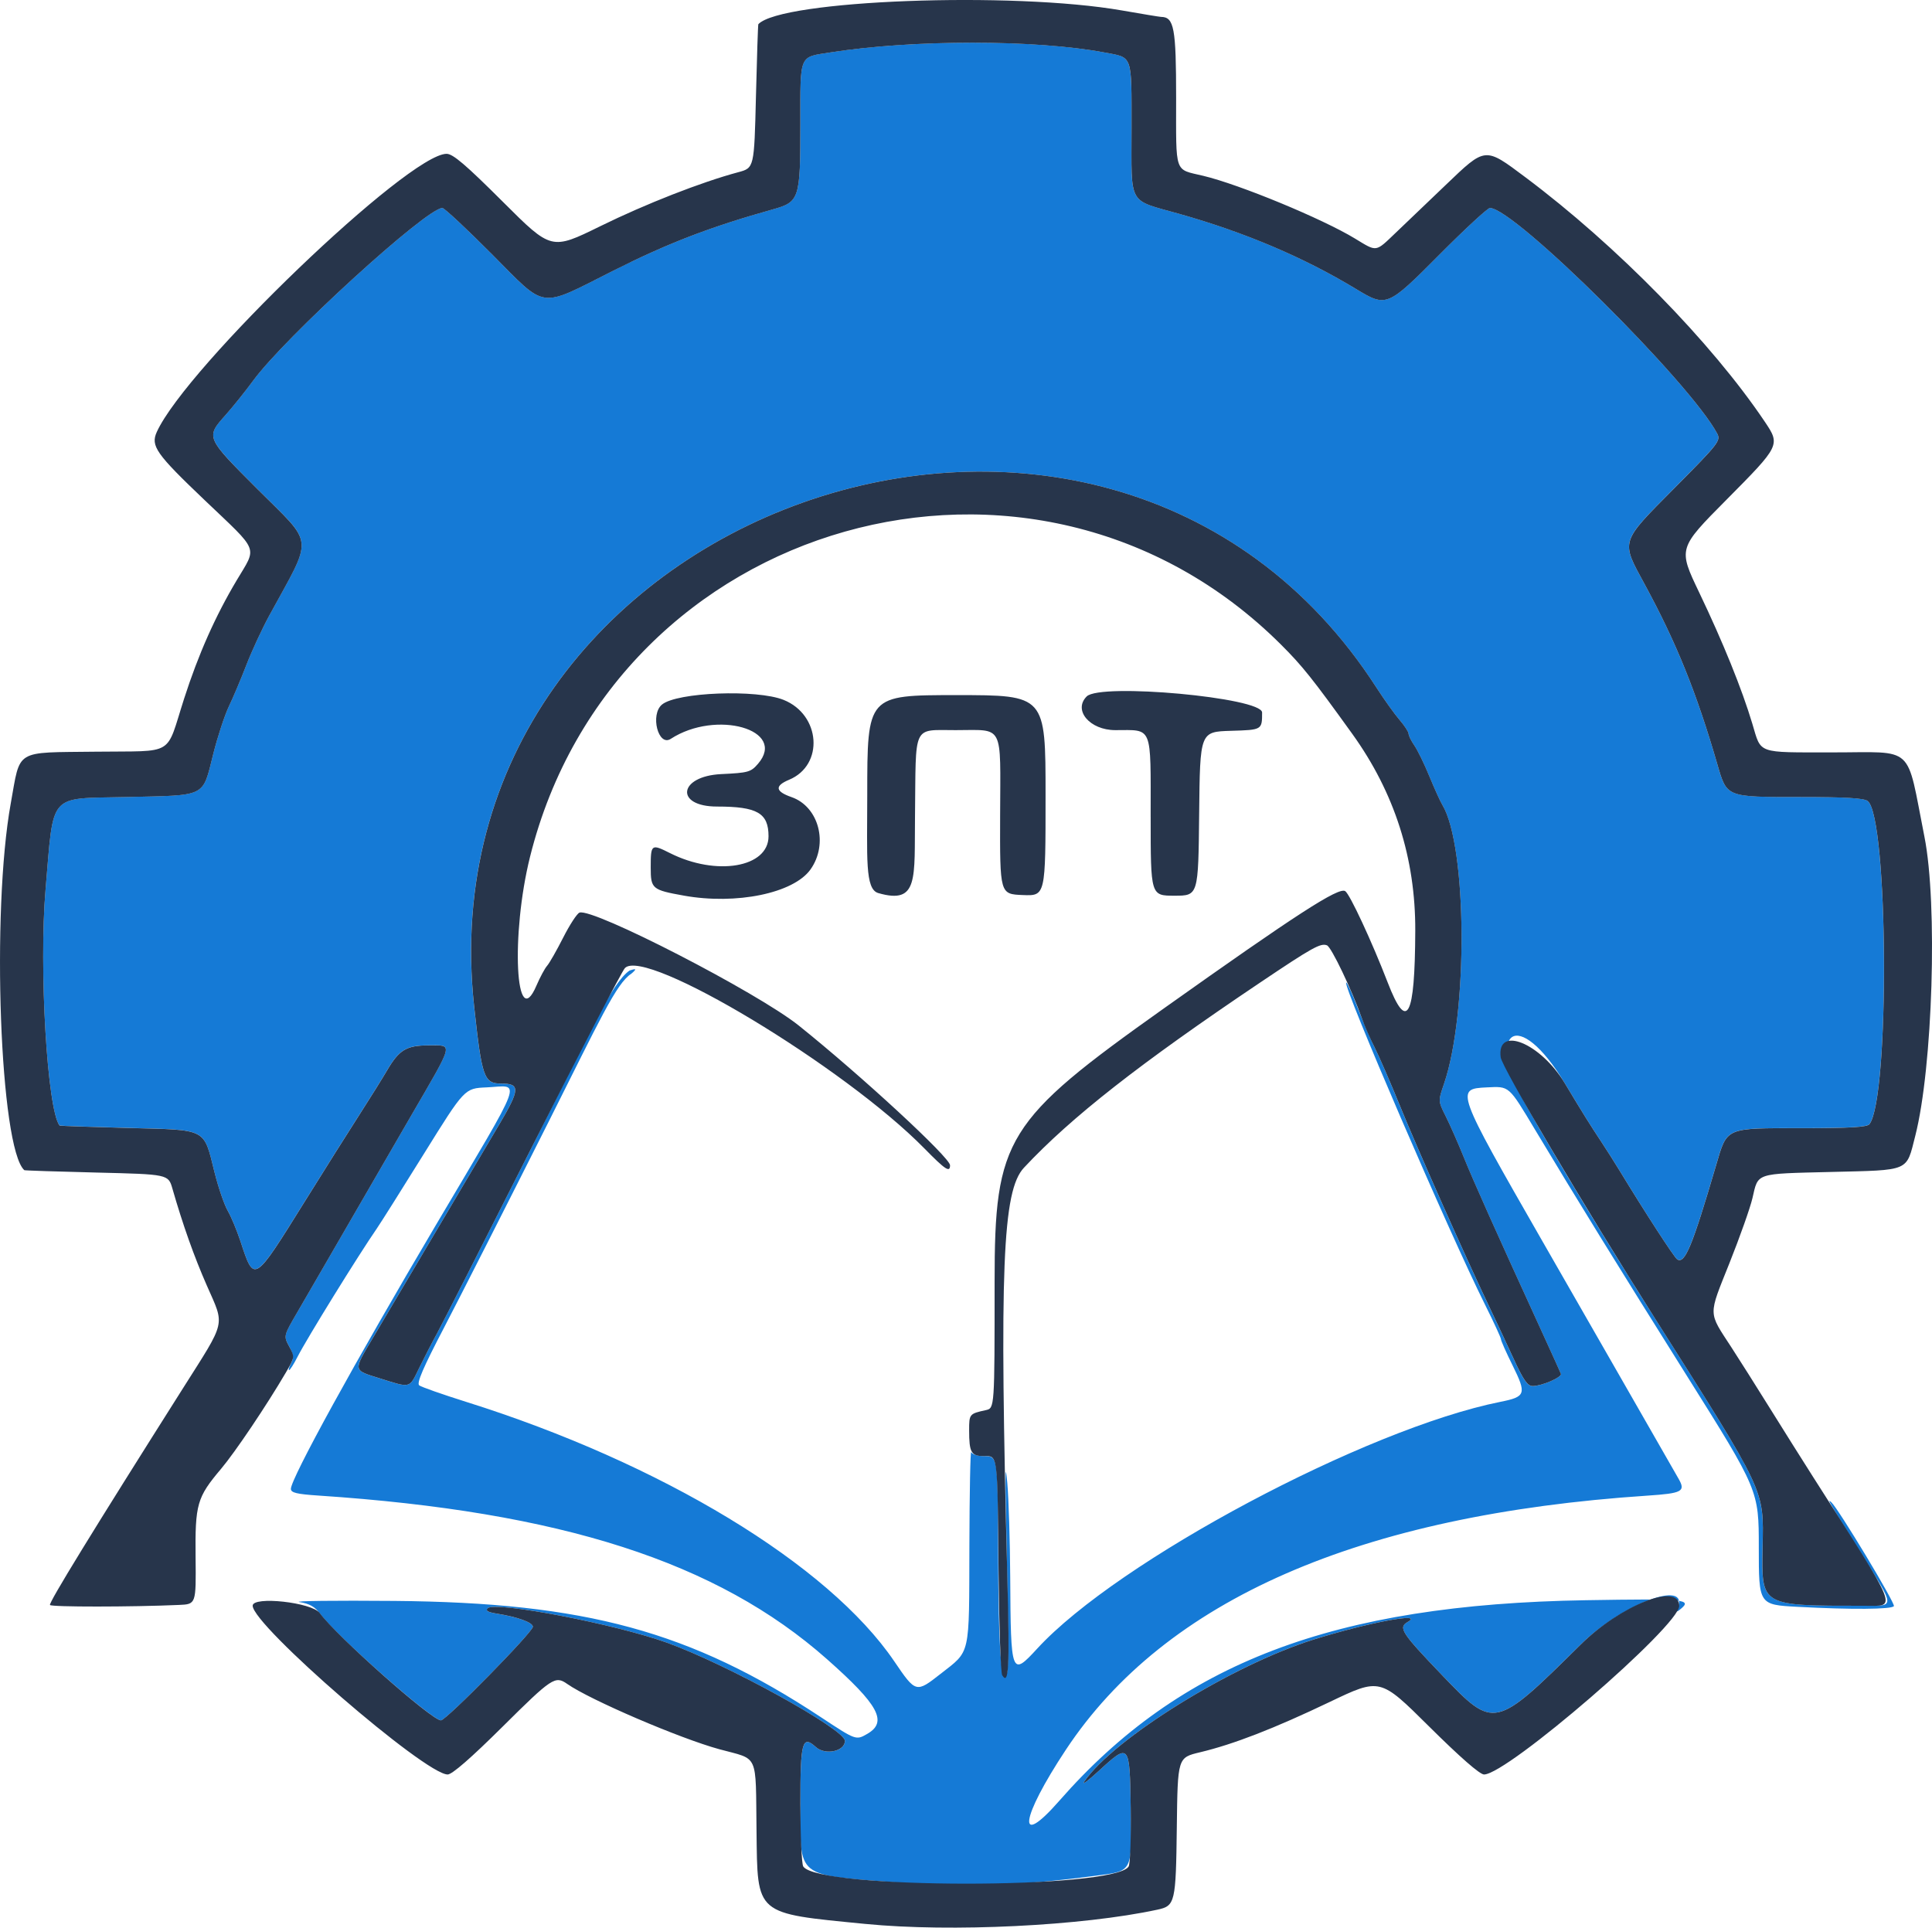
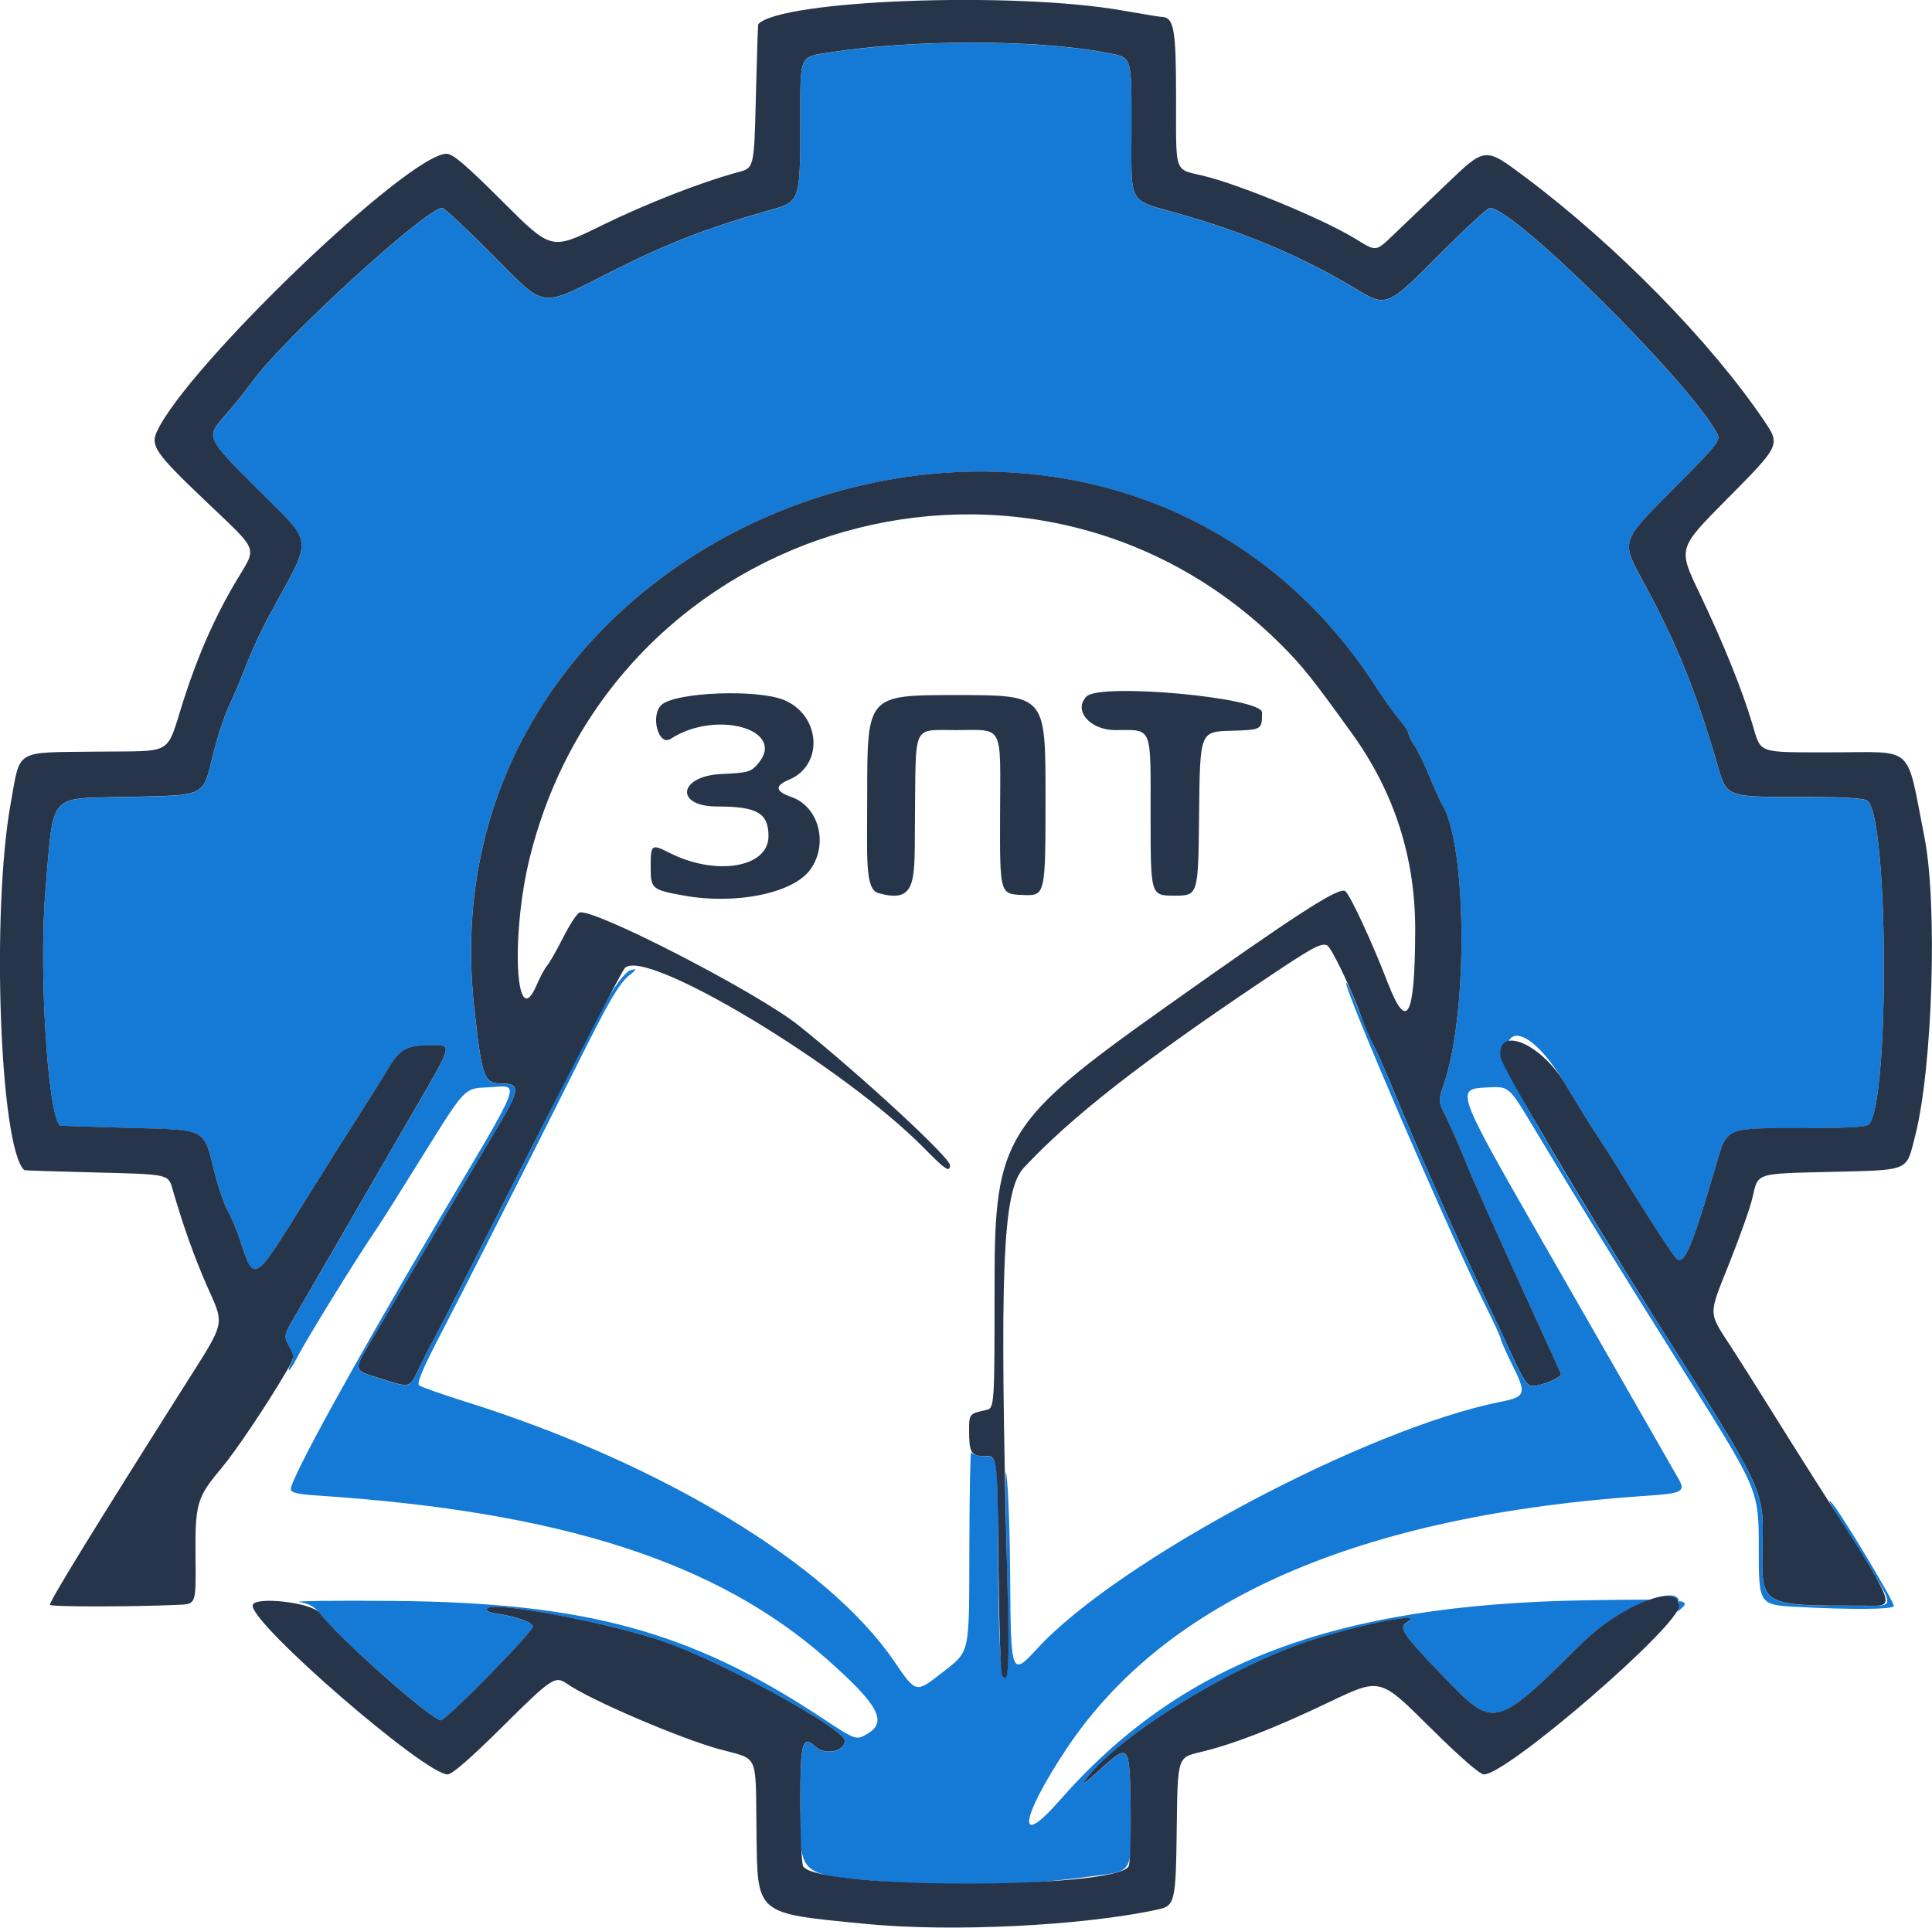
- <svg xmlns="http://www.w3.org/2000/svg" width="138.838mm" height="138.536mm" viewBox="0 0 138.838 138.536" version="1.1" id="svg4298" xml:space="preserve">
-   <defs id="defs4295" />
-   <g id="layer1" transform="translate(-4.426284,-3.532797)">
-     <g id="g4390" transform="translate(-35.59939,-53.39044)">
-       <path style="fill:#157ad6;stroke-width:0.229" d="m 104.521,192.217 c -7.369,-0.58 -6.979,-0.266 -6.979,-5.615 0,-4.511 0.135,-5.009 1.113,-4.123 0.676,0.612 2.09,0.31 2.09,-0.446 0,-0.828 -8.447,-5.486 -12.786,-7.052 -3.711,-1.339 -12.361,-3.001 -12.886,-2.476 -0.174,0.174 0.013,0.285 0.643,0.385 1.503,0.238 2.604,0.637 2.604,0.944 0,0.385 -6.23,6.728 -6.608,6.728 -0.635,0 -7.44,-6.006 -8.673,-7.654 -0.384,-0.513 -0.778,-0.738 -1.487,-0.848 -0.531,-0.082 2.536,-0.12 6.815,-0.083 13.735,0.119 21.291,2.18 30.66,8.363 2.514,1.659 2.514,1.659 3.318,1.195 1.489,-0.861 0.837,-2.072 -2.895,-5.376 -7.893,-6.986 -19.109,-10.595 -36.518,-11.752 -1.587,-0.105 -2.002,-0.206 -2.002,-0.483 0,-0.745 4.641,-9.19 10.41,-18.945 6.522,-11.026 6.151,-10.017 3.646,-9.908 -1.573,0.068 -1.573,0.068 -4.488,4.759 -1.603,2.58 -3.128,5 -3.389,5.377 -1.331,1.926 -5.033,7.916 -5.693,9.21 -0.273,0.535 -0.549,0.973 -0.614,0.973 -0.065,0 -0.001,-0.218 0.141,-0.484 0.205,-0.384 0.176,-0.638 -0.143,-1.23 -0.402,-0.746 -0.402,-0.746 0.582,-2.434 0.541,-0.928 1.757,-3.027 2.701,-4.663 1.959,-3.394 3.598,-6.226 5.463,-9.439 3.152,-5.43 3.067,-5.091 1.273,-5.091 -1.583,0 -2.115,0.32 -2.975,1.79 -0.344,0.589 -1.223,1.997 -1.952,3.13 -0.729,1.133 -2.512,3.964 -3.963,6.293 -3.693,5.928 -3.628,5.888 -4.634,2.839 -0.253,-0.767 -0.662,-1.745 -0.909,-2.174 -0.247,-0.429 -0.669,-1.654 -0.937,-2.724 -0.815,-3.247 -0.466,-3.066 -6.215,-3.22 -2.693,-0.072 -4.91,-0.149 -4.928,-0.172 -0.887,-1.117 -1.493,-11.327 -1.007,-16.987 0.603,-7.027 0.136,-6.493 5.785,-6.623 5.867,-0.135 5.468,0.063 6.27,-3.113 0.314,-1.245 0.819,-2.779 1.121,-3.408 0.302,-0.629 0.868,-1.968 1.257,-2.975 0.389,-1.007 1.128,-2.603 1.643,-3.547 3.19,-5.851 3.273,-4.968 -0.849,-9.089 -3.724,-3.724 -3.72,-3.715 -2.298,-5.317 0.561,-0.632 1.453,-1.742 1.982,-2.468 2.266,-3.106 12.466,-12.417 13.602,-12.417 0.141,0 1.742,1.493 3.557,3.318 3.995,4.015 3.299,3.921 8.734,1.185 3.915,-1.971 6.971,-3.146 11.438,-4.397 1.94,-0.543 1.999,-0.726 1.999,-6.131 0,-5.096 -0.126,-4.797 2.174,-5.158 5.925,-0.929 14.732,-0.927 19.679,0.006 2.054,0.387 1.945,0.08 1.945,5.479 0,5.615 -0.309,5.064 3.432,6.12 4.728,1.334 8.951,3.129 12.687,5.391 2.211,1.339 2.247,1.323 6.044,-2.495 1.815,-1.825 3.431,-3.318 3.591,-3.318 1.749,0 14.372,12.529 16.332,16.21 0.27,0.507 0.109,0.713 -3.052,3.9 -3.948,3.98 -3.881,3.764 -2.168,6.915 2.287,4.208 3.738,7.803 5.232,12.955 0.692,2.386 0.609,2.353 5.963,2.353 3.241,0 4.581,0.079 4.841,0.286 1.486,1.183 1.593,21.34 0.124,23.226 -0.165,0.212 -1.417,0.286 -4.835,0.286 -5.582,0 -5.373,-0.091 -6.191,2.693 -1.714,5.831 -2.235,7.089 -2.789,6.733 -0.215,-0.138 -2.298,-3.348 -4.165,-6.419 -0.334,-0.549 -0.915,-1.465 -1.293,-2.036 -0.841,-1.273 -1.312,-2.028 -2.613,-4.193 -3.348,-5.57 -5.868,-3.886 -2.673,1.786 2.067,3.668 5.628,9.551 9.182,15.165 7.984,12.613 7.779,12.177 7.7,16.375 -0.08,4.27 -0.167,4.22 7.318,4.22 2.227,0 2.239,0.201 -0.227,-3.745 -2.314,-3.702 -2.497,-4.018 -2.148,-3.692 0.525,0.49 4.612,7.277 4.495,7.466 -0.147,0.237 -3.059,0.258 -6.926,0.051 -2.782,-0.15 -2.782,-0.15 -2.782,-4.258 0,-4.109 0,-4.109 -5.191,-12.379 -4.925,-7.847 -7.792,-12.495 -10.887,-17.652 -1.922,-3.202 -1.83,-3.121 -3.474,-3.042 -2.255,0.109 -2.226,0.189 3.969,10.997 0.705,1.229 3.126,5.451 5.38,9.382 2.255,3.931 4.258,7.429 4.453,7.774 0.499,0.884 0.237,1.021 -2.259,1.187 -20.677,1.372 -34.644,7.475 -41.783,18.257 -3.287,4.965 -3.576,7.212 -0.472,3.669 8.689,-9.916 19.722,-14.116 37.849,-14.411 7.107,-0.116 7.641,-0.066 6.802,0.63 -0.291,0.242 -0.325,0.228 -0.204,-0.086 0.803,-2.093 -4.07,-0.24 -7.01,2.665 -6.155,6.083 -6.184,6.089 -9.921,2.191 -2.947,-3.074 -3.179,-3.434 -2.481,-3.84 1.239,-0.722 -2.84,0.042 -6.761,1.266 -5.834,1.821 -14.349,7.095 -16.488,10.212 -0.195,0.284 0.295,-0.081 1.09,-0.811 2.151,-1.977 2.182,-1.939 2.256,2.739 0.074,4.674 0.179,4.48 -2.618,4.849 -5.32,0.703 -9.476,0.842 -14.149,0.474 z m 3.1,-15 c 2.168,-1.703 2.046,-1.163 2.067,-9.175 0.01,-3.874 0.07,-6.916 0.133,-6.758 0.064,0.157 0.456,0.286 0.873,0.286 1.044,0 1.032,-0.082 1.06,6.941 0.026,6.566 0.171,8.901 0.547,8.797 0.225,-0.062 0.227,-1.285 0.018,-11.504 -0.066,-3.212 -0.041,-3.81 0.094,-2.288 0.1,1.133 0.195,4.17 0.209,6.75 0.04,7.059 0.08,7.164 1.943,5.136 5.784,-6.296 23.618,-15.797 33.282,-17.732 1.83,-0.366 1.894,-0.56 0.87,-2.632 -0.458,-0.927 -0.831,-1.767 -0.829,-1.867 0.002,-0.1 -0.51,-1.212 -1.138,-2.471 -2.581,-5.17 -10.232,-22.92 -9.986,-23.166 0.05,-0.05 0.421,0.765 0.824,1.81 0.403,1.046 0.971,2.371 1.262,2.946 0.291,0.574 1.092,2.429 1.781,4.121 1.261,3.1 4.726,10.897 6.35,14.289 0.482,1.007 1.289,2.732 1.794,3.833 0.724,1.58 1.018,2.002 1.393,2.002 0.657,0 2.12,-0.636 2.026,-0.88 -0.043,-0.11 -0.661,-1.476 -1.375,-3.035 -3.35,-7.32 -4.892,-10.764 -5.589,-12.491 -0.417,-1.031 -1.006,-2.37 -1.31,-2.975 -0.552,-1.1 -0.552,-1.1 -0.129,-2.331 1.735,-5.046 1.666,-17.094 -0.115,-20.05 -0.152,-0.252 -0.572,-1.178 -0.934,-2.059 -0.362,-0.881 -0.846,-1.875 -1.076,-2.209 -0.23,-0.334 -0.419,-0.717 -0.419,-0.85 0,-0.134 -0.292,-0.581 -0.648,-0.994 -0.356,-0.413 -1.113,-1.472 -1.682,-2.353 -19.507,-30.23 -68.707,-12.813 -64.821,22.948 0.556,5.121 0.705,5.541 1.955,5.541 1.36,0 1.34,0.415 -0.141,2.921 -0.724,1.225 -2.81,4.75 -4.636,7.834 -1.826,3.083 -3.816,6.445 -4.422,7.469 -1.472,2.488 -1.495,2.347 0.483,2.968 2.238,0.702 2.082,0.744 2.819,-0.769 0.353,-0.724 0.925,-1.831 1.271,-2.46 0.346,-0.629 3.44,-6.705 6.873,-13.501 4.209,-8.331 5.672,-11.66 6.965,-12.585 0.273,-0.08 0.689,-0.239 0.132,0.225 -1.085,0.703 -2.269,3.332 -5.902,10.559 -3.029,6.024 -6.431,12.723 -7.56,14.885 -1.504,2.879 -1.98,3.988 -1.781,4.143 0.15,0.116 1.662,0.648 3.361,1.182 14.047,4.413 26.044,11.683 30.778,18.652 1.546,2.276 1.566,2.281 3.328,0.897 z" id="path4394" />
-       <path style="fill:#27354b;stroke-width:0.229" d="m 102.233,195.193 c -7.999,-0.787 -7.766,-0.588 -7.842,-6.687 -0.071,-5.684 0.2,-5.088 -2.664,-5.868 -2.839,-0.774 -9.304,-3.548 -10.943,-4.697 -0.861,-0.603 -1.088,-0.453 -4.645,3.078 -2.268,2.251 -3.625,3.432 -3.942,3.432 -1.629,0 -14.014,-10.719 -14.014,-12.129 0,-0.708 4.266,-0.24 4.826,0.53 1.192,1.638 8.045,7.709 8.702,7.709 0.378,0 6.608,-6.343 6.608,-6.728 0,-0.307 -1.101,-0.706 -2.604,-0.944 -0.63,-0.1 -0.817,-0.212 -0.643,-0.385 0.525,-0.525 9.175,1.138 12.886,2.476 4.34,1.565 12.786,6.224 12.786,7.052 0,0.756 -1.414,1.058 -2.09,0.446 -0.978,-0.885 -1.114,-0.385 -1.11,4.082 0.002,2.301 0.093,4.325 0.203,4.498 1.043,1.647 22.326,1.655 23.383,0.009 0.114,-0.178 0.182,-2.072 0.151,-4.21 -0.068,-4.639 -0.101,-4.679 -2.251,-2.703 -0.794,0.73 -1.285,1.095 -1.09,0.811 2.139,-3.117 10.654,-8.391 16.488,-10.212 3.921,-1.224 8,-1.988 6.761,-1.266 -0.698,0.406 -0.465,0.767 2.481,3.84 3.737,3.898 3.766,3.892 9.921,-2.191 2.896,-2.862 7.106,-4.52 7.106,-2.799 0,1.441 -12.357,12.114 -14.025,12.114 -0.303,0 -1.727,-1.245 -3.971,-3.472 -3.498,-3.472 -3.498,-3.472 -7.11,-1.745 -4.011,1.918 -6.922,3.047 -9.333,3.622 -1.602,0.381 -1.602,0.381 -1.664,5.38 -0.067,5.434 -0.119,5.656 -1.392,5.93 -5.413,1.169 -14.832,1.63 -20.971,1.026 z m 9.813,-17.872 c -0.106,-0.168 -0.224,-3.55 -0.263,-7.514 -0.084,-8.537 -0.045,-8.238 -1.063,-8.238 -0.904,0 -1.05,-0.258 -1.05,-1.857 0,-1.165 0.018,-1.188 1.201,-1.447 0.629,-0.138 0.629,-0.138 0.629,-9.201 0,-10.327 0.777,-11.582 12.17,-19.674 9.542,-6.777 12.546,-8.72 13.024,-8.425 0.327,0.202 1.915,3.616 3.054,6.565 1.393,3.608 1.959,2.547 1.982,-3.718 0.019,-5.21 -1.489,-9.924 -4.526,-14.146 -2.848,-3.96 -3.594,-4.894 -5.128,-6.423 -17.691,-17.629 -47.894,-9.089 -53.961,15.257 -1.396,5.601 -1.041,12.759 0.459,9.26 0.256,-0.598 0.602,-1.241 0.769,-1.43 0.167,-0.189 0.685,-1.097 1.152,-2.019 0.467,-0.921 0.994,-1.731 1.173,-1.8 0.946,-0.363 12.787,5.736 15.761,8.118 4.466,3.576 10.869,9.489 10.869,10.037 0,0.55 -0.331,0.334 -1.837,-1.201 -5.768,-5.879 -20.066,-14.491 -21.528,-12.968 -0.214,0.222 -3.198,5.965 -6.632,12.761 -3.434,6.796 -6.527,12.872 -6.873,13.501 -0.346,0.629 -0.918,1.736 -1.271,2.46 -0.737,1.513 -0.581,1.471 -2.819,0.769 -1.978,-0.62 -1.955,-0.48 -0.483,-2.968 0.606,-1.025 2.596,-4.386 4.422,-7.469 1.826,-3.083 3.912,-6.609 4.636,-7.834 1.481,-2.507 1.501,-2.921 0.141,-2.921 -1.251,0 -1.399,-0.42 -1.955,-5.541 -3.885,-35.76 45.314,-53.178 64.821,-22.948 0.568,0.881 1.325,1.94 1.682,2.353 0.356,0.413 0.648,0.861 0.648,0.994 0,0.134 0.188,0.516 0.419,0.85 0.23,0.334 0.715,1.328 1.076,2.209 0.362,0.881 0.782,1.808 0.934,2.059 1.781,2.955 1.85,15.004 0.115,20.05 -0.423,1.231 -0.423,1.231 0.129,2.331 0.303,0.605 0.893,1.943 1.31,2.975 0.698,1.726 2.239,5.171 5.589,12.491 0.714,1.56 1.333,2.925 1.375,3.035 0.095,0.244 -1.369,0.88 -2.026,0.88 -0.375,0 -0.669,-0.422 -1.393,-2.002 -0.505,-1.101 -1.312,-2.826 -1.794,-3.833 -1.624,-3.392 -5.089,-11.19 -6.35,-14.289 -0.688,-1.692 -1.512,-3.59 -1.829,-4.217 -0.318,-0.627 -0.722,-1.55 -0.899,-2.05 -0.733,-2.078 -2.205,-5.16 -2.522,-5.282 -0.459,-0.176 -1.044,0.15 -4.78,2.661 -8.681,5.836 -13.612,9.701 -16.996,13.323 -1.545,1.654 -1.769,7.213 -1.19,29.534 0.167,6.44 0.1,7.689 -0.37,6.942 z m -68.428,-5.053 c -0.098,-0.159 3.076,-5.331 9.556,-15.572 3.136,-4.957 3.013,-4.429 1.719,-7.376 -0.921,-2.096 -1.718,-4.34 -2.477,-6.973 -0.297,-1.03 -0.297,-1.03 -5.445,-1.155 -2.832,-0.069 -5.172,-0.146 -5.199,-0.172 -1.753,-1.592 -2.38,-18.584 -0.973,-26.361 0.714,-3.945 0.214,-3.641 6.109,-3.714 5.779,-0.072 4.993,0.401 6.35,-3.816 1.025,-3.184 2.236,-5.912 3.769,-8.488 1.482,-2.491 1.685,-1.981 -2.282,-5.761 -3.517,-3.351 -3.908,-3.91 -3.449,-4.919 2.127,-4.668 18.086,-19.983 20.823,-19.983 0.456,0 1.38,0.789 4.06,3.464 3.47,3.464 3.47,3.464 6.982,1.739 3.282,-1.612 7.261,-3.169 9.919,-3.882 1.144,-0.307 1.144,-0.307 1.27,-5.448 0.069,-2.828 0.146,-5.163 0.172,-5.19 1.631,-1.738 18.246,-2.365 26.133,-0.986 1.447,0.253 2.709,0.461 2.803,0.462 0.941,0.008 1.087,0.789 1.087,5.829 0,5.536 -0.155,5.092 1.945,5.592 2.602,0.62 8.547,3.077 10.899,4.504 1.617,0.981 1.455,1.004 2.947,-0.42 0.692,-0.661 2.307,-2.205 3.589,-3.432 2.87,-2.748 2.789,-2.74 5.717,-0.549 6.552,4.904 13.377,11.873 17.208,17.573 1.124,1.673 1.103,1.715 -2.758,5.606 -3.472,3.498 -3.472,3.498 -1.963,6.653 1.719,3.594 3.078,6.95 3.825,9.447 0.656,2.191 0.267,2.052 5.743,2.056 6.015,0.004 5.287,-0.662 6.624,6.067 0.957,4.816 0.596,16.567 -0.659,21.489 -0.663,2.599 -0.327,2.455 -6.069,2.597 -5.488,0.136 -5.205,0.041 -5.633,1.886 -0.161,0.692 -0.905,2.793 -1.653,4.668 -1.535,3.846 -1.544,3.459 0.138,6.045 0.547,0.841 1.796,2.816 2.775,4.39 0.979,1.573 2.371,3.787 3.093,4.92 6.28,9.854 6.046,9.268 3.695,9.268 -7.485,0 -7.398,0.05 -7.318,-4.22 0.079,-4.198 0.284,-3.762 -7.7,-16.375 -5.121,-8.089 -11.028,-18.088 -11.123,-18.826 -0.296,-2.316 2.867,-1.03 4.613,1.875 1.301,2.165 1.772,2.92 2.613,4.193 0.378,0.571 0.959,1.487 1.293,2.036 1.868,3.071 3.951,6.281 4.165,6.419 0.554,0.356 1.075,-0.902 2.789,-6.733 0.818,-2.784 0.609,-2.693 6.191,-2.693 3.418,0 4.67,-0.074 4.835,-0.286 1.469,-1.887 1.362,-22.043 -0.124,-23.226 -0.26,-0.207 -1.6,-0.286 -4.841,-0.286 -5.354,0 -5.271,0.033 -5.963,-2.353 -1.494,-5.153 -2.945,-8.748 -5.232,-12.955 -1.712,-3.151 -1.78,-2.935 2.168,-6.915 3.161,-3.186 3.322,-3.392 3.052,-3.9 -1.96,-3.681 -14.583,-16.21 -16.332,-16.21 -0.16,0 -1.776,1.493 -3.591,3.318 -3.797,3.818 -3.834,3.833 -6.044,2.495 -3.735,-2.262 -7.958,-4.056 -12.687,-5.391 -3.741,-1.056 -3.432,-0.505 -3.432,-6.12 0,-5.399 0.109,-5.092 -1.945,-5.479 -4.947,-0.932 -13.755,-0.935 -19.679,-0.006 -2.3,0.361 -2.174,0.062 -2.174,5.158 0,5.405 -0.06,5.588 -1.999,6.131 -4.467,1.251 -7.523,2.425 -11.438,4.397 -5.434,2.736 -4.739,2.831 -8.734,-1.185 -1.816,-1.825 -3.416,-3.318 -3.557,-3.318 -1.137,0 -11.337,9.311 -13.602,12.417 -0.529,0.725 -1.421,1.836 -1.982,2.468 -1.423,1.602 -1.427,1.592 2.298,5.317 4.122,4.122 4.039,3.239 0.849,9.089 -0.515,0.944 -1.254,2.54 -1.643,3.547 -0.389,1.007 -0.954,2.345 -1.257,2.975 -0.302,0.629 -0.807,2.163 -1.121,3.408 -0.802,3.176 -0.402,2.978 -6.27,3.113 -5.649,0.13 -5.182,-0.404 -5.785,6.623 -0.486,5.66 0.12,15.87 1.007,16.987 0.018,0.023 2.236,0.1 4.928,0.172 5.749,0.153 5.4,-0.028 6.215,3.22 0.269,1.07 0.69,2.296 0.937,2.724 0.247,0.429 0.656,1.407 0.909,2.174 1.006,3.05 0.941,3.09 4.634,-2.839 1.45,-2.328 3.234,-5.16 3.963,-6.293 0.729,-1.133 1.607,-2.541 1.952,-3.13 0.859,-1.47 1.391,-1.79 2.975,-1.79 1.794,0 1.879,-0.338 -1.273,5.091 -1.865,3.213 -3.504,6.045 -5.463,9.439 -0.944,1.636 -2.16,3.734 -2.701,4.663 -0.984,1.688 -0.984,1.688 -0.575,2.447 0.406,0.754 0.404,0.767 -0.234,1.859 -1.379,2.357 -3.647,5.729 -4.662,6.932 -1.736,2.056 -1.872,2.53 -1.832,6.382 0.035,3.346 0.035,3.346 -1.191,3.4 -3.421,0.151 -9.177,0.154 -9.27,0.004 z m 45.547,-50.98 c -2.277,-0.407 -2.377,-0.493 -2.377,-2.009 0,-1.696 0.037,-1.723 1.392,-1.042 3.329,1.672 7.074,1.031 7.074,-1.211 0,-1.671 -0.808,-2.138 -3.695,-2.138 -3.059,0 -2.782,-2.185 0.296,-2.332 1.95,-0.093 2.129,-0.144 2.644,-0.742 2.107,-2.45 -3.007,-3.91 -6.271,-1.791 -0.899,0.584 -1.495,-1.748 -0.63,-2.465 1.071,-0.889 6.821,-1.108 8.744,-0.334 2.662,1.072 2.911,4.685 0.395,5.736 -1.058,0.442 -1.004,0.84 0.169,1.249 1.967,0.685 2.67,3.365 1.363,5.2 -1.216,1.708 -5.325,2.557 -9.104,1.88 z m 13.973,-0.183 c -0.966,-0.279 -0.79,-2.55 -0.79,-7.037 0,-7.189 0,-7.189 6.407,-7.189 6.407,0 6.407,0 6.407,7.218 0,7.218 0,7.218 -1.641,7.151 -1.642,-0.067 -1.642,-0.067 -1.624,-5.734 0.021,-6.669 0.309,-6.118 -3.196,-6.118 -3.155,0 -2.843,-0.497 -2.921,6.205 -0.052,4.464 0.278,6.348 -2.643,5.504 z m 19.576,-5.485 c 0,-6.652 0.175,-6.224 -2.541,-6.224 -1.831,0 -3.046,-1.432 -2.055,-2.422 0.984,-0.983 12.605,0.082 12.605,1.155 0,1.25 0,1.25 -2.231,1.316 -2.231,0.066 -2.231,0.066 -2.292,5.958 -0.061,5.892 -0.061,5.892 -1.773,5.892 -1.712,0 -1.712,0 -1.712,-5.675 z" id="path4392" />
+ <svg xmlns="http://www.w3.org/2000/svg" id="svg4298" width="138.84mm" height="138.54mm" version="1.1" viewBox="0 0 138.84 138.54" xml:space="preserve">
+   <g id="layer1" transform="translate(-4.4263 -3.5328)">
+     <g id="g4390" transform="translate(-35.599 -53.39)" stroke-width=".229">
+       <path id="path4394" d="m104.52 192.22c-7.369-0.58-6.979-0.266-6.979-5.615 0-4.511 0.135-5.009 1.113-4.123 0.676 0.612 2.09 0.31 2.09-0.446 0-0.828-8.447-5.486-12.786-7.052-3.711-1.339-12.361-3.001-12.886-2.476-0.174 0.174 0.013 0.285 0.643 0.385 1.503 0.238 2.604 0.637 2.604 0.944 0 0.385-6.23 6.728-6.608 6.728-0.635 0-7.44-6.006-8.673-7.654-0.384-0.513-0.778-0.738-1.487-0.848-0.531-0.082 2.536-0.12 6.815-0.083 13.735 0.119 21.291 2.18 30.66 8.363 2.514 1.659 2.514 1.659 3.318 1.195 1.489-0.861 0.837-2.072-2.896-5.375-7.893-6.986-19.109-10.595-36.518-11.752-1.587-0.105-2.002-0.206-2.002-0.483 0-0.745 4.641-9.19 10.41-18.945 6.522-11.026 6.151-10.017 3.646-9.908-1.573 0.068-1.573 0.068-4.488 4.759-1.603 2.58-3.128 5-3.389 5.378-1.331 1.927-5.033 7.916-5.693 9.21-0.273 0.535-0.549 0.973-0.614 0.973-0.065 0-0.001-0.218 0.141-0.484 0.205-0.384 0.176-0.638-0.143-1.23-0.402-0.746-0.402-0.746 0.582-2.434 0.541-0.928 1.756-3.027 2.701-4.663 1.959-3.394 3.599-6.226 5.463-9.439 3.152-5.43 3.067-5.091 1.273-5.091-1.583 0-2.115 0.32-2.975 1.79-0.344 0.589-1.223 1.998-1.952 3.13-0.729 1.133-2.512 3.965-3.963 6.293-3.693 5.928-3.628 5.888-4.634 2.839-0.253-0.767-0.662-1.745-0.909-2.174-0.247-0.429-0.669-1.655-0.937-2.724-0.815-3.247-0.466-3.067-6.215-3.22-2.693-0.072-4.91-0.149-4.928-0.172-0.887-1.117-1.493-11.327-1.007-16.987 0.603-7.027 0.136-6.493 5.785-6.623 5.867-0.135 5.468 0.063 6.27-3.113 0.314-1.245 0.819-2.779 1.121-3.408s0.868-1.968 1.257-2.975c0.389-1.007 1.128-2.603 1.643-3.547 3.19-5.851 3.273-4.968-0.849-9.089-3.724-3.724-3.72-3.715-2.298-5.316 0.561-0.632 1.453-1.742 1.982-2.467 2.266-3.106 12.466-12.417 13.602-12.417 0.141 0 1.742 1.493 3.557 3.318 3.995 4.015 3.299 3.921 8.734 1.185 3.915-1.971 6.971-3.146 11.438-4.397 1.94-0.543 1.999-0.726 1.999-6.131 0-5.096-0.126-4.797 2.174-5.158 5.925-0.929 14.732-0.927 19.679 0.006 2.054 0.387 1.945 0.08 1.945 5.479 0 5.615-0.309 5.064 3.432 6.12 4.728 1.334 8.951 3.129 12.687 5.391 2.211 1.339 2.247 1.323 6.044-2.495 1.815-1.825 3.431-3.318 3.591-3.318 1.749 0 14.372 12.529 16.332 16.21 0.27 0.507 0.109 0.713-3.052 3.9-3.948 3.98-3.881 3.764-2.168 6.915 2.287 4.208 3.738 7.803 5.232 12.955 0.692 2.386 0.609 2.353 5.963 2.353 3.241 0 4.581 0.079 4.841 0.286 1.486 1.183 1.593 21.34 0.124 23.226-0.165 0.212-1.417 0.286-4.835 0.286-5.582 0-5.373-0.091-6.191 2.693-1.714 5.831-2.235 7.089-2.789 6.733-0.215-0.138-2.298-3.348-4.165-6.419-0.334-0.549-0.915-1.465-1.293-2.036-0.841-1.273-1.312-2.028-2.613-4.193-3.348-5.57-5.868-3.886-2.673 1.786 2.067 3.668 5.628 9.551 9.182 15.165 7.984 12.613 7.779 12.177 7.7 16.375-0.08 4.27-0.167 4.22 7.318 4.22 2.227 0 2.239 0.201-0.227-3.745-2.314-3.703-2.498-4.018-2.148-3.692 0.525 0.49 4.612 7.277 4.495 7.466-0.147 0.237-3.059 0.258-6.926 0.051-2.782-0.15-2.782-0.15-2.782-4.258 0-4.109 0-4.109-5.191-12.379-4.925-7.847-7.792-12.495-10.887-17.652-1.922-3.202-1.829-3.121-3.474-3.042-2.255 0.109-2.226 0.189 3.969 10.997 0.705 1.229 3.126 5.451 5.38 9.382s4.258 7.429 4.453 7.774c0.499 0.884 0.237 1.021-2.26 1.187-20.677 1.372-34.644 7.475-41.783 18.257-3.287 4.965-3.576 7.212-0.472 3.669 8.689-9.916 19.722-14.116 37.849-14.411 7.107-0.116 7.641-0.066 6.802 0.63-0.291 0.242-0.325 0.228-0.204-0.086 0.803-2.093-4.07-0.24-7.01 2.665-6.155 6.082-6.184 6.089-9.921 2.191-2.947-3.074-3.179-3.434-2.481-3.84 1.239-0.722-2.84 0.042-6.761 1.266-5.834 1.821-14.349 7.095-16.488 10.212-0.195 0.284 0.295-0.081 1.09-0.811 2.151-1.977 2.182-1.939 2.256 2.739 0.074 4.674 0.179 4.48-2.618 4.849-5.32 0.703-9.476 0.842-14.149 0.474zm3.1-15c2.168-1.703 2.046-1.163 2.067-9.175 0.01-3.874 0.07-6.916 0.133-6.758 0.064 0.157 0.456 0.286 0.873 0.286 1.044 0 1.032-0.082 1.06 6.941 0.026 6.566 0.171 8.9 0.547 8.797 0.225-0.062 0.227-1.285 0.018-11.504-0.066-3.212-0.041-3.81 0.094-2.288 0.1 1.133 0.195 4.17 0.209 6.75 0.04 7.059 0.08 7.164 1.943 5.136 5.785-6.296 23.618-15.797 33.282-17.732 1.83-0.366 1.894-0.56 0.87-2.632-0.458-0.927-0.831-1.767-0.829-1.867 2e-3 -0.1-0.51-1.212-1.138-2.471-2.581-5.17-10.232-22.92-9.986-23.166 0.05-0.05 0.421 0.765 0.824 1.81s0.971 2.371 1.262 2.946c0.291 0.574 1.092 2.429 1.781 4.121 1.261 3.1 4.726 10.897 6.35 14.289 0.482 1.007 1.289 2.732 1.794 3.833 0.724 1.58 1.018 2.002 1.393 2.002 0.657 0 2.12-0.636 2.026-0.88-0.043-0.11-0.661-1.476-1.375-3.035-3.35-7.32-4.892-10.764-5.589-12.491-0.417-1.031-1.006-2.37-1.31-2.975-0.552-1.1-0.552-1.1-0.129-2.331 1.735-5.046 1.666-17.094-0.115-20.05-0.152-0.252-0.572-1.179-0.934-2.059-0.362-0.881-0.846-1.875-1.076-2.209-0.23-0.334-0.419-0.717-0.419-0.85s-0.292-0.581-0.648-0.994-1.113-1.472-1.682-2.353c-19.507-30.23-68.707-12.813-64.821 22.948 0.556 5.121 0.705 5.541 1.955 5.541 1.36 0 1.34 0.415-0.141 2.921-0.724 1.225-2.81 4.75-4.636 7.834s-3.816 6.445-4.423 7.469c-1.472 2.488-1.495 2.347 0.483 2.968 2.238 0.702 2.082 0.744 2.819-0.769 0.353-0.724 0.925-1.831 1.271-2.46s3.439-6.705 6.873-13.501c4.209-8.331 5.672-11.66 6.965-12.585 0.273-0.08 0.689-0.239 0.132 0.225-1.085 0.703-2.269 3.332-5.902 10.559-3.029 6.024-6.431 12.723-7.56 14.885-1.504 2.879-1.98 3.988-1.781 4.143 0.15 0.116 1.662 0.648 3.361 1.182 14.047 4.413 26.044 11.683 30.778 18.652 1.546 2.276 1.566 2.281 3.328 0.897z" fill="#157ad6" />
+       <path id="path4392" d="m102.23 195.19c-7.999-0.787-7.766-0.588-7.842-6.687-0.071-5.684 0.2-5.088-2.664-5.868-2.839-0.774-9.304-3.549-10.943-4.697-0.861-0.603-1.088-0.453-4.645 3.078-2.268 2.251-3.625 3.432-3.942 3.432-1.629 0-14.014-10.719-14.014-12.129 0-0.708 4.266-0.24 4.826 0.53 1.192 1.638 8.046 7.709 8.702 7.709 0.378 0 6.608-6.343 6.608-6.728 0-0.307-1.101-0.706-2.604-0.944-0.63-0.1-0.817-0.212-0.643-0.385 0.525-0.525 9.175 1.138 12.886 2.476 4.34 1.565 12.786 6.224 12.786 7.052 0 0.756-1.414 1.058-2.09 0.446-0.978-0.885-1.114-0.385-1.11 4.082 0.002 2.301 0.093 4.325 0.203 4.498 1.043 1.647 22.326 1.655 23.383 9e-3 0.114-0.178 0.182-2.072 0.151-4.21-0.068-4.638-0.101-4.679-2.251-2.704-0.794 0.73-1.285 1.095-1.09 0.811 2.139-3.117 10.654-8.391 16.488-10.212 3.921-1.224 8-1.988 6.761-1.266-0.698 0.406-0.465 0.767 2.481 3.84 3.737 3.898 3.765 3.892 9.921-2.191 2.896-2.862 7.106-4.52 7.106-2.799 0 1.441-12.357 12.114-14.025 12.114-0.303 0-1.727-1.245-3.971-3.472-3.498-3.472-3.498-3.472-7.11-1.745-4.011 1.918-6.922 3.047-9.333 3.622-1.602 0.381-1.602 0.381-1.664 5.38-0.067 5.434-0.119 5.656-1.392 5.931-5.413 1.169-14.832 1.63-20.971 1.026zm9.813-17.872c-0.106-0.168-0.224-3.55-0.263-7.514-0.084-8.537-0.045-8.238-1.063-8.238-0.904 0-1.05-0.258-1.05-1.857 0-1.165 0.018-1.188 1.201-1.447 0.629-0.138 0.629-0.138 0.629-9.201 0-10.327 0.777-11.582 12.17-19.674 9.542-6.777 12.546-8.72 13.024-8.425 0.327 0.202 1.915 3.616 3.054 6.565 1.393 3.608 1.959 2.547 1.982-3.719 0.019-5.21-1.489-9.924-4.526-14.146-2.848-3.96-3.594-4.894-5.128-6.423-17.691-17.629-47.894-9.089-53.961 15.257-1.396 5.601-1.041 12.759 0.459 9.26 0.256-0.598 0.602-1.241 0.769-1.43 0.167-0.189 0.685-1.097 1.152-2.019s0.994-1.731 1.173-1.8c0.946-0.363 12.787 5.736 15.761 8.118 4.466 3.576 10.869 9.489 10.869 10.037 0 0.55-0.331 0.334-1.837-1.201-5.768-5.879-20.066-14.491-21.528-12.968-0.214 0.222-3.198 5.965-6.632 12.761-3.434 6.796-6.527 12.872-6.873 13.501s-0.918 1.736-1.271 2.46c-0.737 1.513-0.581 1.471-2.819 0.769-1.978-0.62-1.955-0.48-0.483-2.968 0.606-1.025 2.596-4.386 4.423-7.469s3.913-6.609 4.636-7.834c1.481-2.506 1.501-2.921 0.141-2.921-1.251 0-1.399-0.42-1.955-5.541-3.885-35.76 45.314-53.178 64.821-22.948 0.568 0.881 1.325 1.94 1.682 2.353s0.648 0.861 0.648 0.994 0.188 0.516 0.419 0.85c0.23 0.334 0.715 1.328 1.076 2.209s0.782 1.808 0.934 2.059c1.781 2.955 1.85 15.004 0.115 20.05-0.423 1.231-0.423 1.231 0.129 2.331 0.303 0.605 0.893 1.943 1.31 2.975 0.698 1.726 2.239 5.171 5.589 12.491 0.714 1.56 1.333 2.925 1.375 3.035 0.095 0.244-1.369 0.88-2.026 0.88-0.375 0-0.669-0.422-1.393-2.002-0.505-1.101-1.312-2.826-1.794-3.833-1.624-3.392-5.089-11.19-6.35-14.289-0.688-1.692-1.512-3.59-1.829-4.217-0.318-0.627-0.722-1.55-0.899-2.05-0.733-2.078-2.205-5.16-2.522-5.282-0.459-0.176-1.044 0.15-4.78 2.661-8.681 5.836-13.612 9.701-16.996 13.323-1.545 1.654-1.769 7.213-1.19 29.534 0.167 6.44 0.1 7.689-0.37 6.942zm-68.428-5.053c-0.098-0.159 3.076-5.331 9.556-15.572 3.136-4.957 3.013-4.429 1.719-7.376-0.921-2.096-1.718-4.34-2.477-6.973-0.297-1.03-0.297-1.03-5.446-1.155-2.832-0.069-5.171-0.146-5.199-0.172-1.753-1.592-2.38-18.584-0.973-26.361 0.714-3.945 0.214-3.641 6.109-3.714 5.779-0.072 4.993 0.401 6.35-3.816 1.025-3.184 2.236-5.912 3.769-8.488 1.482-2.491 1.685-1.981-2.282-5.761-3.517-3.351-3.909-3.91-3.449-4.919 2.127-4.668 18.086-19.983 20.823-19.983 0.456 0 1.381 0.789 4.06 3.464 3.47 3.464 3.47 3.464 6.982 1.739 3.282-1.612 7.261-3.169 9.919-3.882 1.144-0.307 1.144-0.307 1.27-5.448 0.069-2.828 0.146-5.163 0.172-5.191 1.631-1.738 18.246-2.365 26.133-0.986 1.447 0.253 2.709 0.461 2.803 0.462 0.941 0.008 1.087 0.789 1.087 5.829 0 5.536-0.155 5.092 1.945 5.592 2.602 0.62 8.547 3.077 10.899 4.503 1.617 0.981 1.455 1.004 2.947-0.42 0.692-0.661 2.308-2.205 3.589-3.432 2.87-2.748 2.789-2.74 5.717-0.549 6.552 4.904 13.377 11.873 17.208 17.573 1.124 1.673 1.103 1.716-2.758 5.606-3.472 3.498-3.472 3.498-1.963 6.653 1.719 3.594 3.078 6.95 3.825 9.447 0.656 2.191 0.267 2.052 5.743 2.056 6.015 4e-3 5.287-0.662 6.624 6.067 0.957 4.816 0.596 16.567-0.659 21.489-0.663 2.599-0.327 2.455-6.069 2.597-5.488 0.136-5.205 0.041-5.633 1.886-0.161 0.692-0.905 2.793-1.653 4.668-1.535 3.846-1.544 3.459 0.138 6.045 0.547 0.841 1.796 2.816 2.775 4.389 0.979 1.573 2.371 3.787 3.093 4.92 6.28 9.854 6.046 9.268 3.695 9.268-7.485 0-7.398 0.05-7.318-4.22 0.079-4.198 0.284-3.762-7.7-16.375-5.121-8.089-11.028-18.088-11.123-18.826-0.296-2.316 2.867-1.03 4.613 1.875 1.302 2.165 1.772 2.92 2.613 4.193 0.378 0.571 0.959 1.487 1.293 2.036 1.868 3.071 3.951 6.281 4.165 6.419 0.554 0.356 1.075-0.902 2.789-6.733 0.818-2.784 0.609-2.693 6.191-2.693 3.418 0 4.67-0.074 4.835-0.286 1.469-1.887 1.362-22.043-0.124-23.226-0.26-0.207-1.6-0.286-4.841-0.286-5.354 0-5.271 0.033-5.963-2.353-1.494-5.153-2.945-8.748-5.232-12.955-1.712-3.151-1.78-2.935 2.168-6.915 3.161-3.186 3.322-3.392 3.052-3.9-1.96-3.682-14.583-16.21-16.332-16.21-0.16 0-1.776 1.493-3.591 3.318-3.797 3.818-3.834 3.833-6.044 2.495-3.735-2.262-7.958-4.056-12.687-5.391-3.741-1.056-3.432-0.505-3.432-6.12 0-5.399 0.109-5.092-1.945-5.479-4.947-0.932-13.755-0.935-19.679-0.006-2.3 0.361-2.174 0.062-2.174 5.158 0 5.405-0.06 5.588-1.999 6.131-4.467 1.251-7.523 2.425-11.438 4.397-5.434 2.736-4.739 2.831-8.734-1.185-1.815-1.825-3.416-3.318-3.557-3.318-1.137 0-11.337 9.311-13.602 12.417-0.529 0.725-1.421 1.836-1.982 2.467-1.423 1.602-1.427 1.592 2.298 5.316 4.122 4.122 4.039 3.239 0.849 9.089-0.515 0.944-1.254 2.54-1.643 3.547-0.389 1.007-0.954 2.345-1.257 2.975s-0.807 2.163-1.121 3.408c-0.802 3.176-0.402 2.978-6.27 3.113-5.649 0.13-5.182-0.404-5.785 6.623-0.486 5.66 0.12 15.87 1.007 16.987 0.018 0.023 2.236 0.1 4.928 0.172 5.749 0.153 5.4-0.028 6.215 3.22 0.269 1.07 0.69 2.296 0.937 2.724 0.247 0.429 0.656 1.407 0.909 2.174 1.006 3.05 0.941 3.09 4.634-2.839 1.45-2.328 3.234-5.16 3.963-6.293 0.729-1.133 1.607-2.541 1.952-3.13 0.859-1.47 1.391-1.79 2.975-1.79 1.794 0 1.879-0.338-1.273 5.091-1.865 3.213-3.504 6.045-5.463 9.439-0.944 1.636-2.16 3.734-2.701 4.663-0.984 1.688-0.984 1.688-0.575 2.447 0.406 0.754 0.404 0.767-0.234 1.859-1.379 2.357-3.647 5.729-4.662 6.932-1.736 2.056-1.872 2.53-1.832 6.382 0.035 3.346 0.035 3.346-1.191 3.4-3.421 0.151-9.178 0.154-9.27 4e-3zm45.547-50.98c-2.276-0.407-2.377-0.493-2.377-2.009 0-1.696 0.037-1.723 1.392-1.042 3.329 1.672 7.074 1.031 7.074-1.211 0-1.671-0.808-2.139-3.695-2.139-3.059 0-2.782-2.185 0.296-2.332 1.95-0.093 2.13-0.144 2.644-0.742 2.107-2.45-3.007-3.91-6.271-1.791-0.899 0.584-1.495-1.748-0.63-2.465 1.071-0.889 6.821-1.108 8.744-0.334 2.662 1.072 2.911 4.684 0.395 5.736-1.058 0.442-1.004 0.84 0.169 1.249 1.967 0.685 2.67 3.365 1.363 5.2-1.216 1.708-5.325 2.557-9.104 1.88zm13.973-0.183c-0.966-0.279-0.79-2.55-0.79-7.037 0-7.189 0-7.189 6.407-7.189 6.407 0 6.407 0 6.407 7.218s0 7.218-1.641 7.151c-1.641-0.067-1.641-0.067-1.624-5.734 0.021-6.669 0.309-6.118-3.196-6.118-3.155 0-2.843-0.497-2.921 6.205-0.052 4.464 0.278 6.348-2.643 5.504zm19.576-5.485c0-6.652 0.175-6.224-2.541-6.224-1.831 0-3.046-1.432-2.055-2.422 0.984-0.983 12.605 0.082 12.605 1.155 0 1.25 0 1.25-2.231 1.316-2.231 0.066-2.231 0.066-2.292 5.958-0.061 5.892-0.061 5.892-1.773 5.892-1.712 0-1.712 0-1.712-5.675z" fill="#27354b" />
    </g>
  </g>
</svg>
